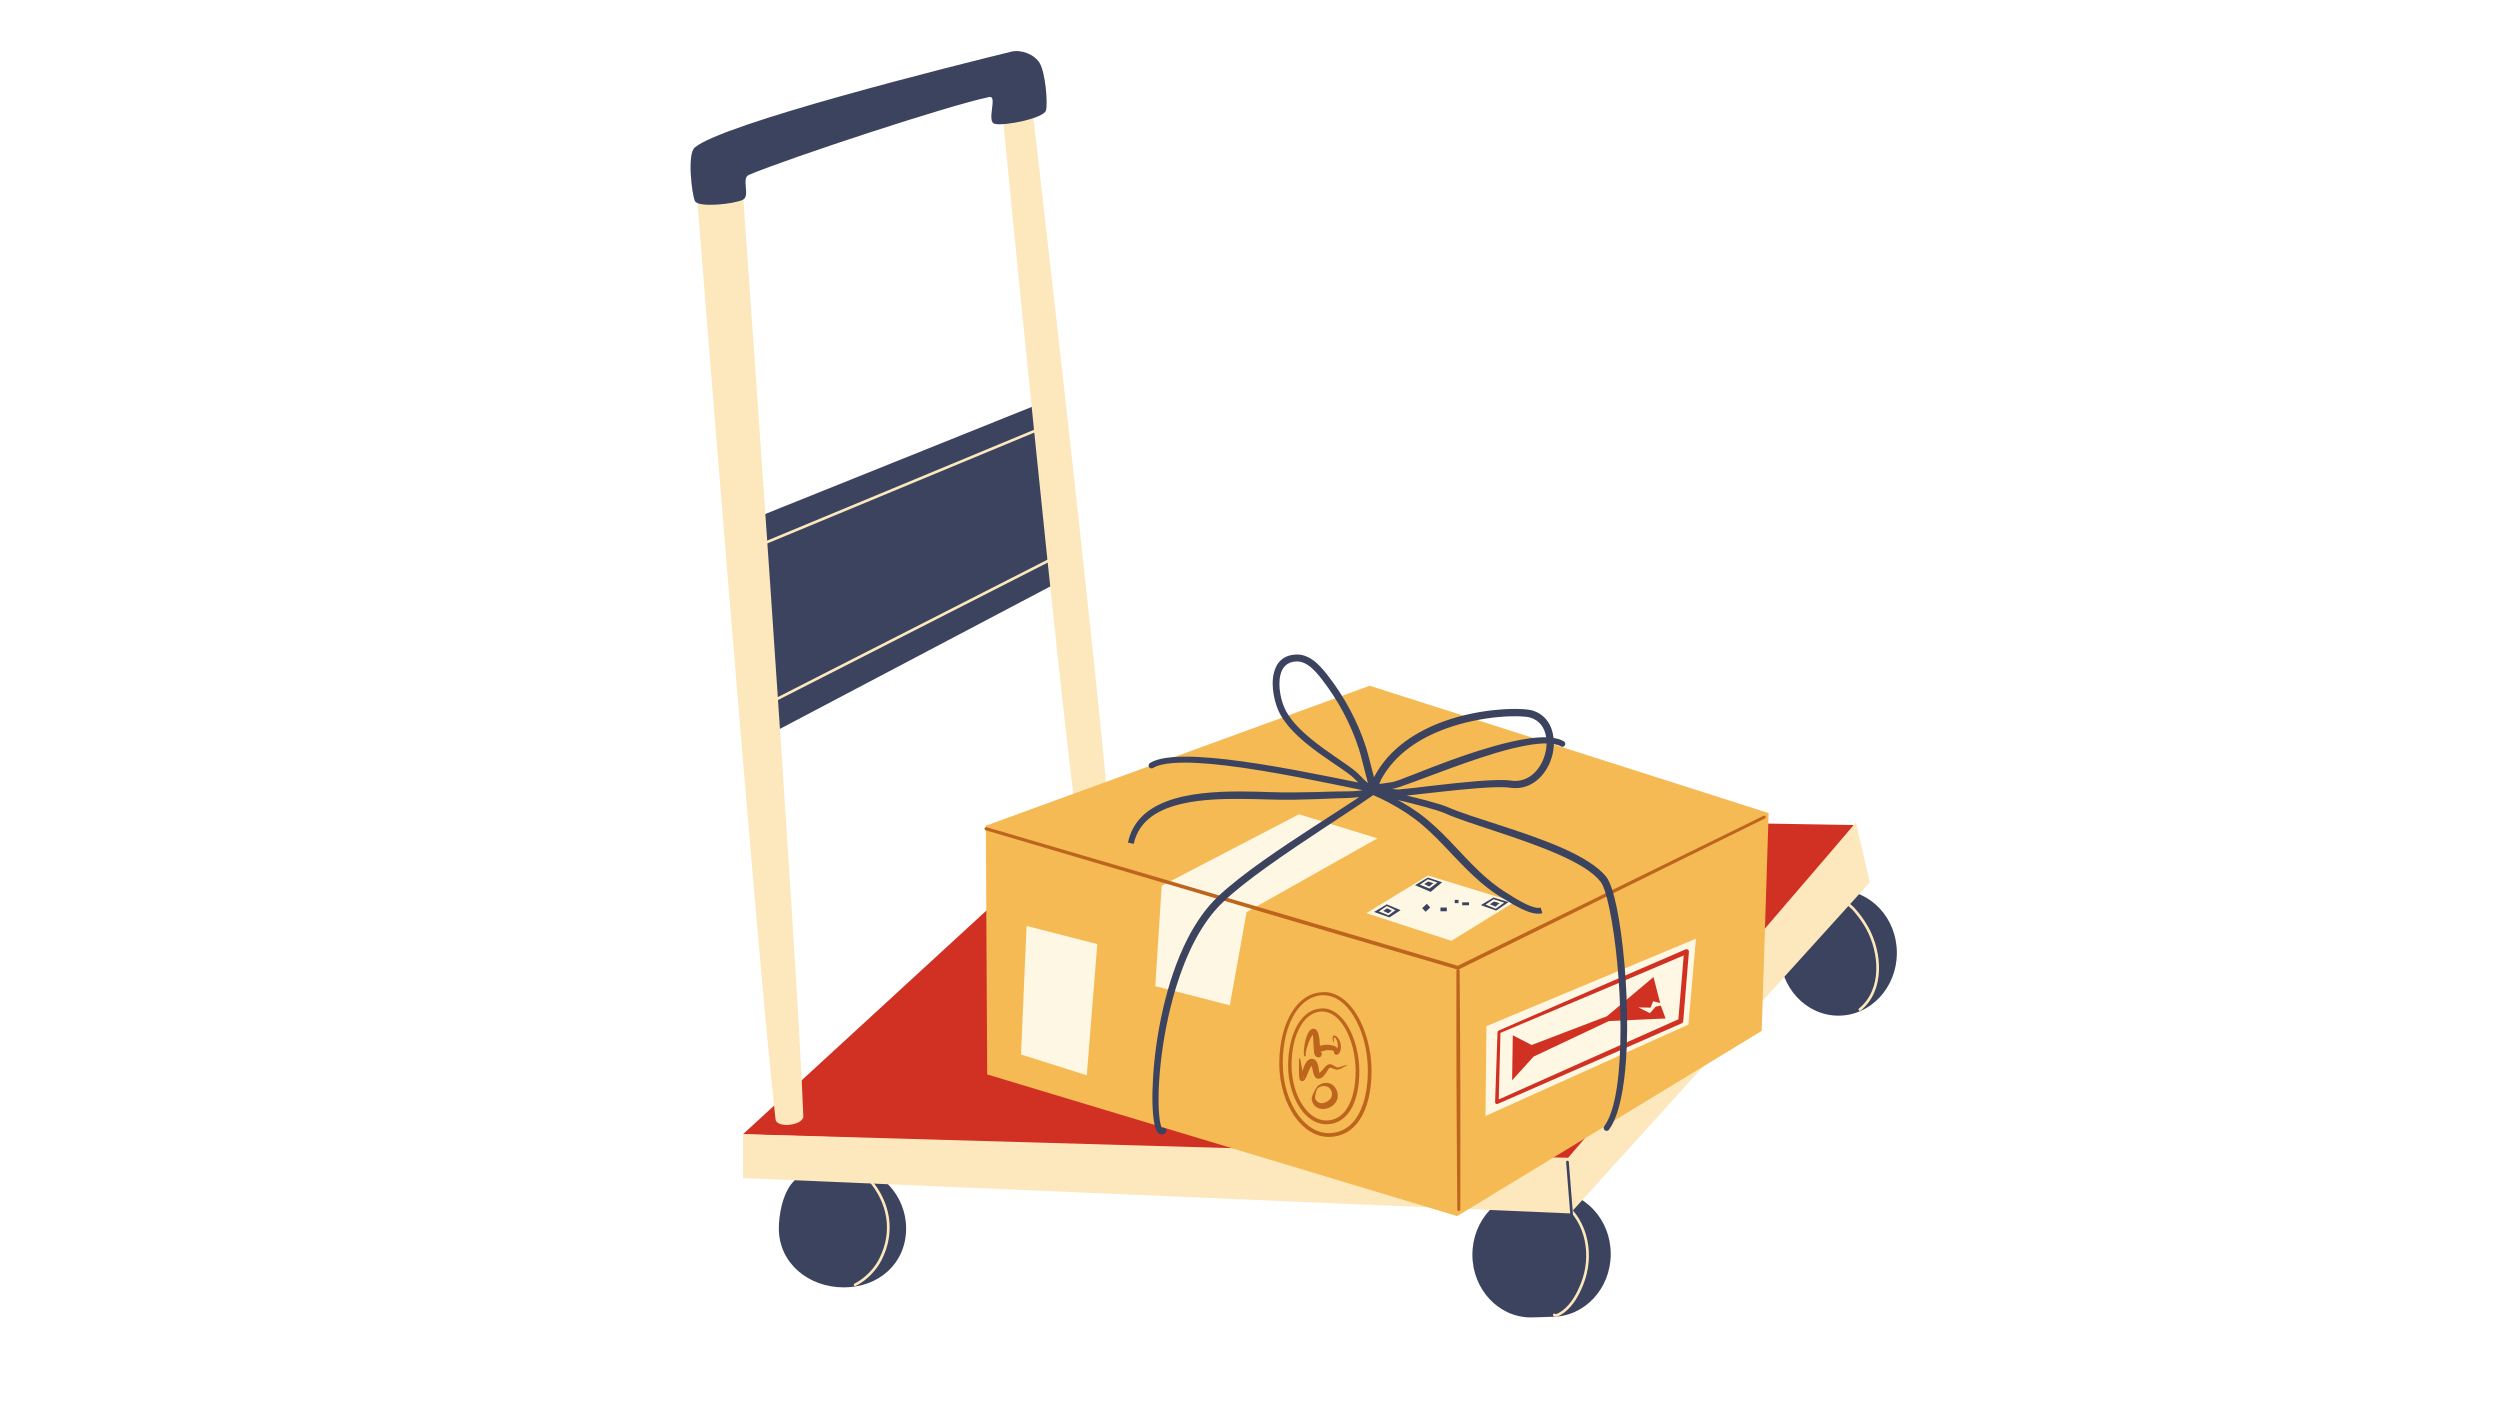
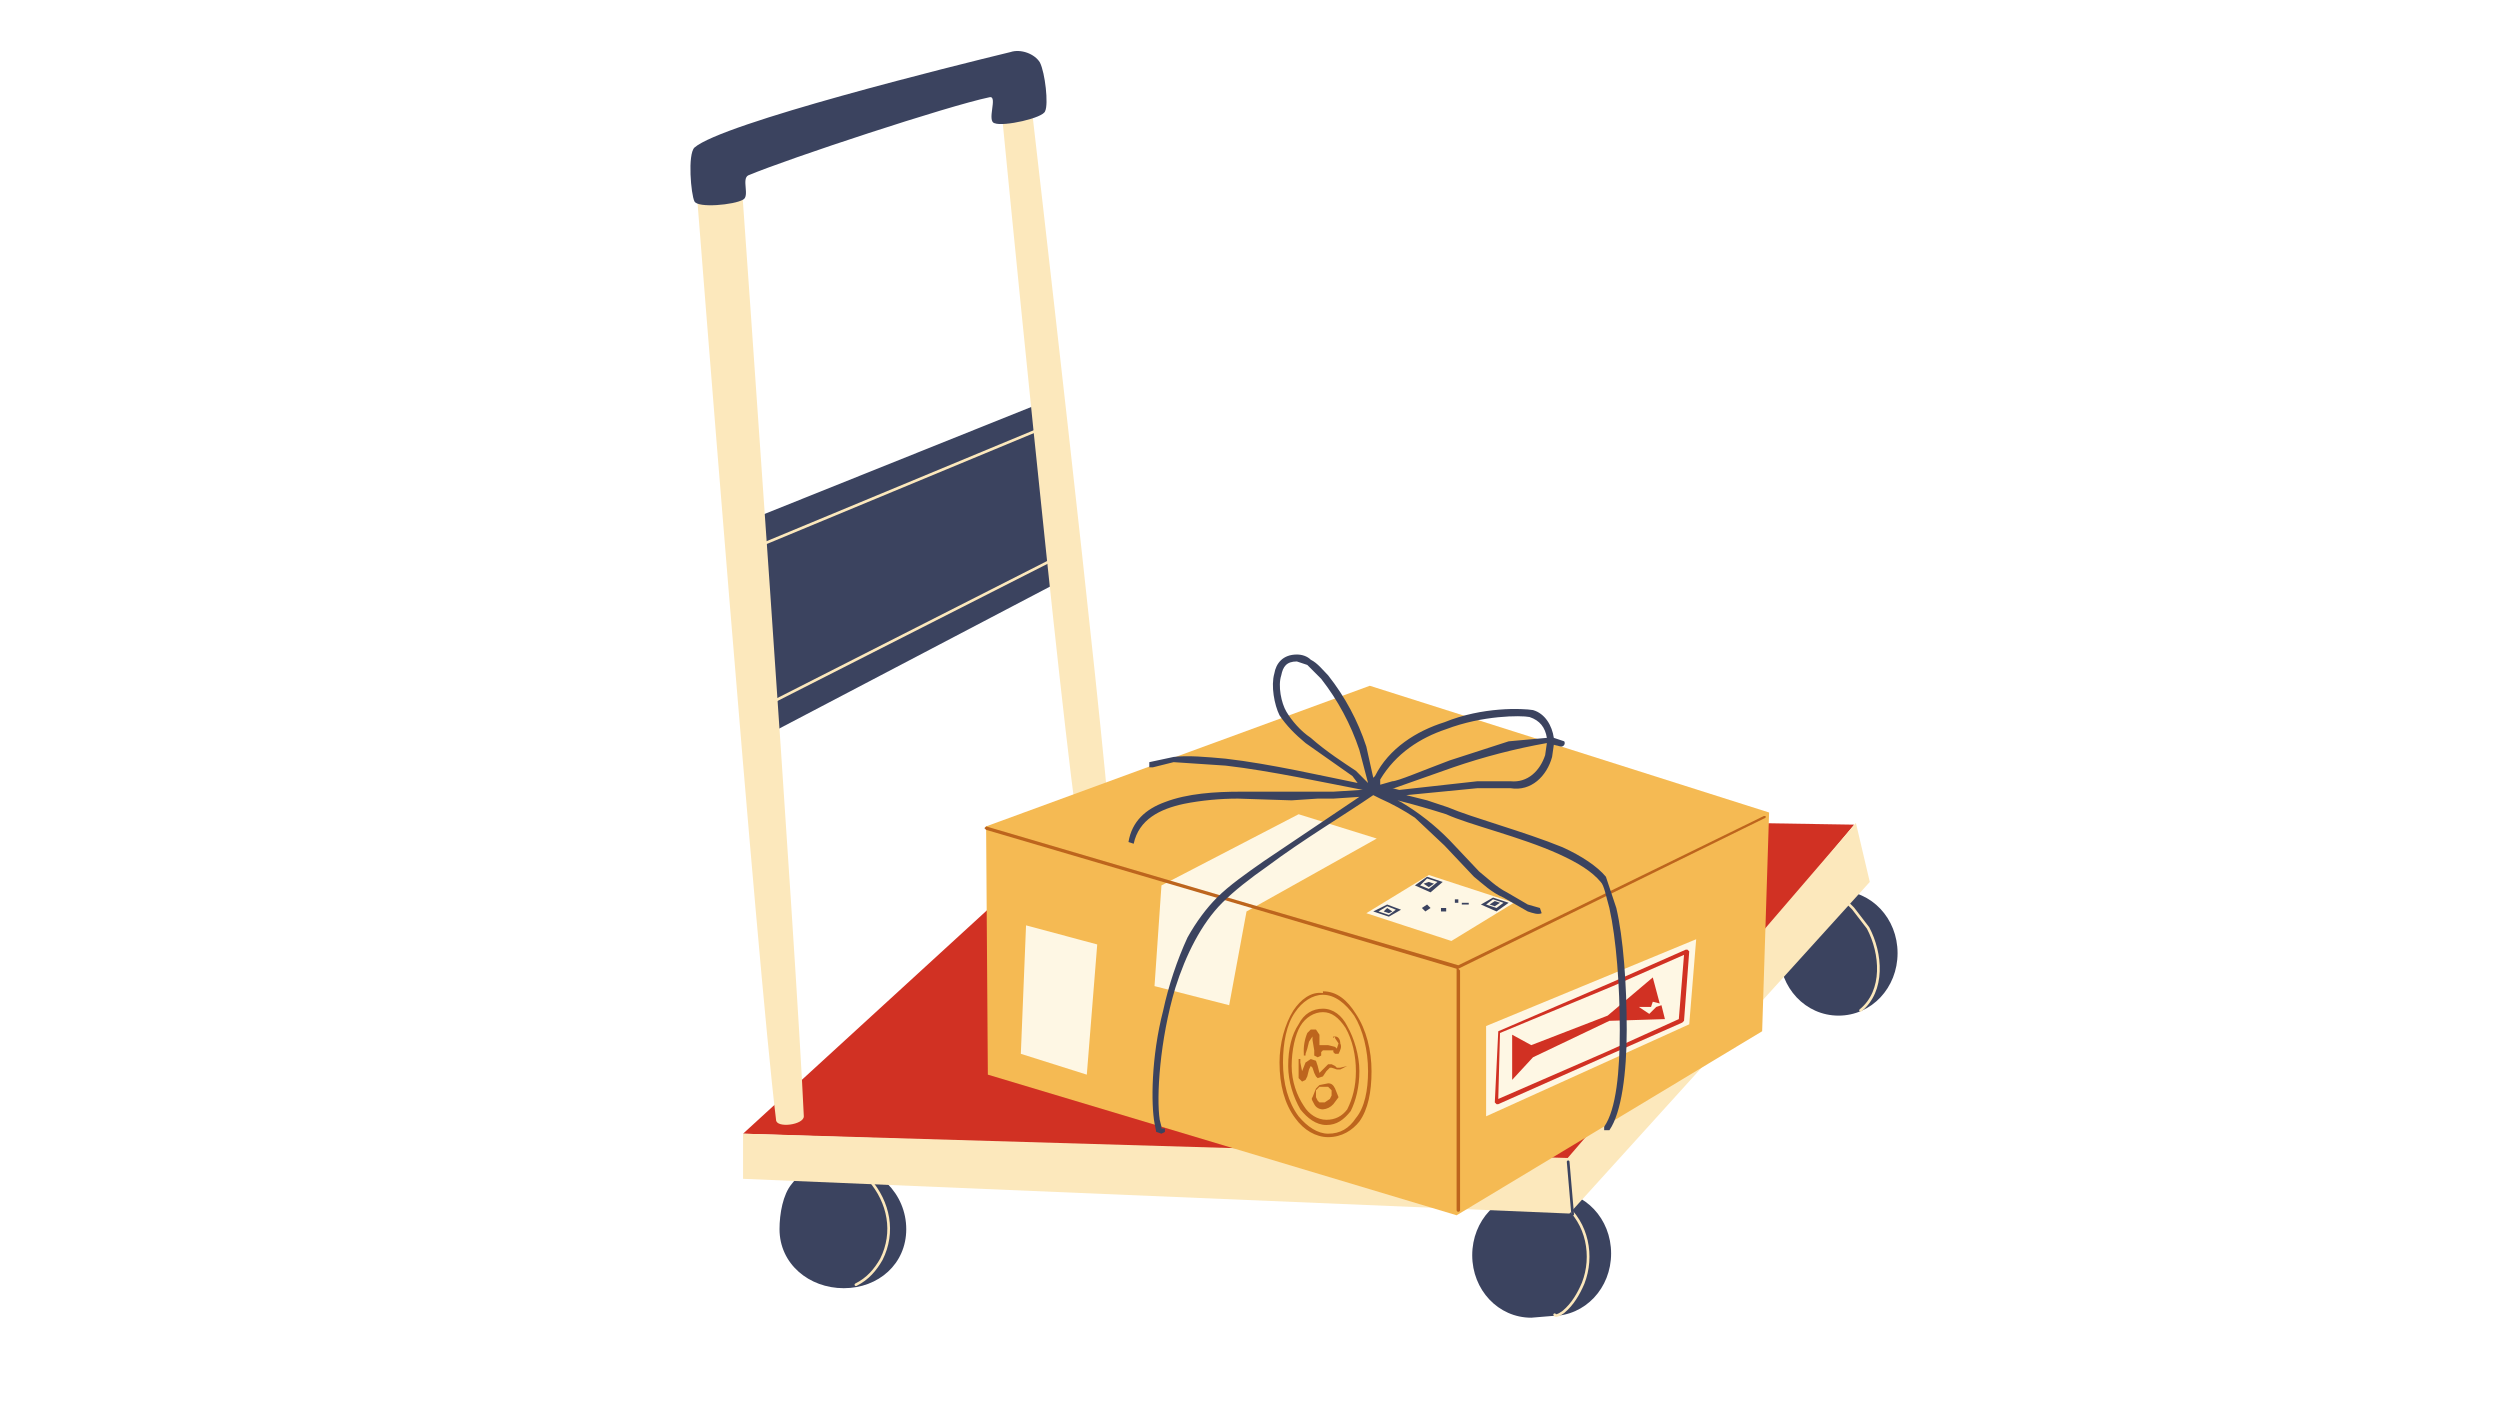
- <svg xmlns="http://www.w3.org/2000/svg" width="1440pt" height="810pt" viewBox="0 0 1440 810" version="1.2">
+ <svg xmlns="http://www.w3.org/2000/svg" width="1920" height="1080" viewBox="0 0 1440 810" version="1.2">
  <defs>
-     <clipPath id="clip1">
-       <path d="M 448 512 L 1092.594 512 L 1092.594 758.84 L 448 758.84 Z M 448 512 " />
+     <clipPath id="a">
+       <path d="M448 512h645v247H448zm0 0" />
    </clipPath>
-     <clipPath id="clip2">
-       <path d="M 438 246 L 1083 246 L 1083 758.84 L 438 758.84 Z M 438 246 " />
+     <clipPath id="b">
+       <path d="M438 246h645v513H438zm0 0" />
    </clipPath>
-     <clipPath id="clip3">
-       <path d="M 567.07 394 L 1018.57 394 L 1018.57 700.477 L 567.07 700.477 Z M 567.07 394 " />
+     <clipPath id="c">
+       <path d="M567 394h452v306H567zm0 0" />
    </clipPath>
-     <clipPath id="clip4">
-       <path d="M 567.07 469 L 1018 469 L 1018 698 L 567.07 698 Z M 567.07 469 " />
+     <clipPath id="d">
+       <path d="M567 469h451v229H567zm0 0" />
    </clipPath>
-     <clipPath id="clip5">
-       <path d="M 649 376.773 L 938 376.773 L 938 654 L 649 654 Z M 649 376.773 " />
+     <clipPath id="e">
+       <path d="M649 377h289v277H649zm0 0" />
    </clipPath>
  </defs>
-   <g id="surface1">
-     <path style=" stroke:none;fill-rule:evenodd;fill:rgb(81.96%,19.22%,13.73%);fill-opacity:1;" d="M 427.926 653.328 L 629.711 467.941 L 1067.867 475.23 L 907.207 668.777 L 427.926 653.328 " />
-     <g clip-path="url(#clip1)" clip-rule="nonzero">
-       <path style=" stroke:none;fill-rule:evenodd;fill:rgb(23.14%,26.27%,37.25%);fill-opacity:1;" d="M 1058.926 512.703 C 1077.516 512.703 1092.594 528.895 1092.594 548.863 C 1092.594 568.832 1077.516 585.023 1058.926 585.023 C 1040.336 585.023 1025.223 568.832 1025.223 548.863 C 1025.223 528.895 1040.336 512.703 1058.926 512.703 Z M 485.281 671.141 C 495.809 671.141 505.32 675.594 512 682.676 C 518.141 689.188 521.922 697.957 521.922 707.57 C 521.922 727.672 506.23 741.535 486.023 741.535 C 465.781 741.535 448.609 727.672 448.609 707.57 C 448.609 699.34 450.867 688.445 455.523 682.34 C 462.203 673.535 473.34 671.141 485.281 671.141 Z M 881.77 686.555 C 883.523 686.555 891.652 686.148 894.082 686.148 C 912.672 686.148 927.785 702.34 927.785 722.309 C 927.785 742.246 912.672 758.469 894.082 758.469 C 892.363 758.469 884.266 758.84 881.77 758.84 C 863.18 758.84 848.098 742.648 848.098 722.715 C 848.098 702.746 863.18 686.555 881.77 686.555 " />
-     </g>
-     <path style=" stroke:none;fill-rule:evenodd;fill:rgb(98.819%,90.979%,73.729%);fill-opacity:1;" d="M 428.027 653.262 L 903.227 666.891 L 1069.012 473.812 L 1077.008 508.219 L 904.441 698.934 L 428.027 678.562 L 428.027 653.262 " />
-     <path style=" stroke:none;fill-rule:evenodd;fill:rgb(23.14%,26.27%,37.25%);fill-opacity:1;" d="M 604.578 230.238 L 616.117 331.906 L 431.336 429.254 L 432.922 299.219 L 604.578 230.238 " />
-     <path style=" stroke:none;fill-rule:evenodd;fill:rgb(98.819%,90.979%,73.729%);fill-opacity:1;" d="M 594.32 59.93 L 577.387 64.957 C 577.387 64.957 611.461 415.492 621.887 485.414 C 622.762 491.352 640.273 490.441 639.902 484.438 C 635.312 413.535 594.32 59.93 594.32 59.93 Z M 427.32 102.867 C 427.32 102.867 459.473 552.609 462.711 642.906 C 462.914 648.27 447.324 650.09 446.719 644.762 C 436.43 555.34 400.938 106.578 400.938 106.578 L 427.32 102.867 " />
-     <path style=" stroke:none;fill-rule:evenodd;fill:rgb(23.14%,26.27%,37.25%);fill-opacity:1;" d="M 400.125 85.023 C 415.883 71.262 549.348 37.867 582.48 29.773 C 588.18 28.355 595.875 31.293 598.875 36.387 C 602.215 42.02 603.602 59.594 602.484 63.605 C 601.238 68.195 578.465 72.645 573 71.363 C 567.871 70.148 574.922 54.801 569.762 55.883 C 546.145 60.773 455.02 90.828 431.367 100.711 C 426.812 102.598 432.348 112.922 427.895 115.078 C 422.699 117.574 402.051 119.77 400.262 115.754 C 398.473 111.773 395.742 88.836 400.125 85.023 " />
-     <g clip-path="url(#clip2)" clip-rule="nonzero">
-       <path style="fill:none;stroke-width:1.8;stroke-linecap:round;stroke-linejoin:round;stroke:rgb(98.819%,90.979%,73.729%);stroke-opacity:1;stroke-miterlimit:10;" d="M 239.806 505.363 L 50.9 409.077 M 231.407 592.121 L 47.892 515.912 M 771.248 277.159 C 771.289 276.069 774.767 273.45 775.468 272.667 C 778.946 268.763 781.994 264.66 784.572 260.091 C 793.907 243.331 795.743 218.451 779.805 205.405 M 576.014 1.692 C 577.226 0.245 581.799 3.723 582.5 4.271 C 588.28 8.84 591.993 15.833 594.648 22.551 C 601.916 40.948 598.243 63.49 582.188 76.183 M 109.768 21.809 C 117.502 25.794 123.282 32.317 126.525 38.569 C 136.212 57.473 132.228 77.201 118.827 92.396 " transform="matrix(0.863688,0,0,-0.863521,397.7653,758.852)" />
-     </g>
-     <path style="fill:none;stroke-width:1.8;stroke-linecap:round;stroke-linejoin:round;stroke:rgb(23.14%,26.27%,37.25%);stroke-opacity:1;stroke-miterlimit:10;" d="M 584.806 103.682 L 587.579 68.841 " transform="matrix(0.863688,0,0,-0.863521,397.7653,758.852)" />
-     <g clip-path="url(#clip3)" clip-rule="nonzero">
-       <path style=" stroke:none;fill-rule:evenodd;fill:rgb(96.078%,72.939%,32.549%);fill-opacity:1;" d="M 568.625 618.875 L 567.848 475.609 L 788.902 394.988 L 1018.734 468.32 L 1014.738 593.801 L 839.32 700.477 L 568.625 618.875 " />
-     </g>
-     <path style=" stroke:none;fill-rule:evenodd;fill:rgb(99.609%,96.86%,89.409%);fill-opacity:1;" d="M 591.305 533.328 L 588.105 607.379 L 625.996 619.375 L 632.039 543.793 Z M 669.152 510.172 L 748.203 469.02 L 793.41 482.879 L 718.039 525.355 L 708.391 579.055 L 665.438 568 L 669.152 510.172 " />
-     <path style=" stroke:none;fill-rule:evenodd;fill:rgb(99.609%,96.86%,89.409%);fill-opacity:1;" d="M 822.539 504.285 L 787.035 525.965 L 836.012 541.91 L 872.312 519.543 Z M 976.871 540.672 L 972.543 590.145 L 855.641 642.793 L 856.195 591.051 L 976.871 540.672 " />
-     <path style=" stroke:none;fill-rule:evenodd;fill:rgb(81.96%,19.22%,13.73%);fill-opacity:1;" d="M 925.598 585.348 L 952.418 562.781 L 956.262 577.746 L 952.195 576.711 L 950.754 580.383 L 943.73 580.293 L 950.363 583.574 L 953.691 579.812 L 956.648 579.238 L 959.383 586.641 L 926.727 588.117 L 883.328 608.617 L 870.965 622.273 L 871.371 596.309 L 882.219 601.918 Z M 966.742 587.137 C 962.859 588.855 945.062 596.77 925.211 605.609 C 899.426 617.105 870.188 630.188 863.293 633.27 L 864.273 594.941 C 868.707 593.062 900.738 579.59 928.703 567.762 C 947.277 559.918 964.062 552.777 969.828 550.324 Z M 972.25 547.004 C 971.844 546.707 971.324 546.652 970.883 546.836 C 970.883 546.836 950.66 555.566 927.742 565.512 C 897.746 578.539 863.109 593.652 863.109 593.652 L 863.109 593.613 C 862.812 593.762 862.629 594.039 862.609 594.371 L 862.574 594.371 L 861.168 634.875 C 861.148 635.227 861.336 635.559 861.629 635.762 C 861.926 635.965 862.297 636 862.629 635.852 C 862.629 635.852 896.746 620.961 926.266 608.027 C 948.812 598.152 968.68 589.426 968.68 589.426 C 969.16 589.203 969.477 588.742 969.531 588.227 L 972.82 548.238 C 972.859 547.758 972.637 547.277 972.25 547.004 " />
-     <g clip-path="url(#clip4)" clip-rule="nonzero">
-       <path style=" stroke:none;fill-rule:evenodd;fill:rgb(74.12%,39.609%,11.369%);fill-opacity:1;" d="M 766.812 628.289 C 766.332 627.254 765.633 626.332 764.578 625.926 C 763.34 625.426 761.566 625.426 760.215 626.074 C 759.234 626.516 758.477 627.234 758.219 628.305 C 758.219 628.344 758.199 628.379 758.164 628.418 C 757.926 629.691 757.461 630.926 757.516 632.18 C 757.555 632.918 757.867 633.602 758.59 634.359 C 759.09 634.91 759.699 635.172 760.328 635.336 C 761.344 635.594 762.414 635.375 763.434 634.969 C 764.301 634.617 765.078 634.102 765.723 633.473 C 766.352 632.883 766.887 632.219 767.074 631.426 C 767.352 630.41 767.238 629.266 766.812 628.289 Z M 769.363 626.887 C 770.363 628.434 770.73 630.336 770.512 632.09 C 770.27 633.602 769.512 635.023 768.387 636.148 C 767.352 637.184 766.039 637.957 764.633 638.383 C 763.781 638.656 762.895 638.805 762.027 638.789 C 759.848 638.73 757.793 637.918 756.52 635.926 C 755.652 634.469 755.41 633.234 755.652 632.051 C 755.965 630.41 757.074 628.988 757.648 627.383 C 757.684 627.219 757.852 627.105 757.996 627.105 C 758.406 626.02 759.309 625.168 760.418 624.578 C 761.918 623.766 763.727 623.562 765.188 623.82 C 766.961 624.172 768.387 625.371 769.363 626.887 Z M 760.512 605.961 L 760.531 605.977 L 760.531 605.887 L 760.492 605.902 L 760.512 605.922 C 760.512 605.941 760.512 605.941 760.512 605.961 Z M 751.363 607.898 C 751.418 607.914 751.438 607.84 751.453 607.73 C 751.344 607.77 751.25 607.84 751.363 607.898 Z M 760.492 605.902 C 760.363 605.996 760.328 606.09 760.438 606.18 C 760.492 606.219 760.512 606.105 760.531 606.051 C 760.531 606.035 760.531 606.016 760.531 605.977 C 760.566 606.016 760.621 606.035 760.695 605.996 C 760.844 605.961 760.844 605.867 760.75 605.793 C 760.66 605.812 760.605 605.848 760.531 605.887 C 760.531 605.812 760.531 605.719 760.531 605.645 L 760.457 605.609 C 760.457 605.719 760.457 605.832 760.492 605.902 Z M 751.031 607.289 C 750.938 606.07 751.121 603.895 751.141 603.746 C 751.324 602.066 751.621 600.332 752.082 598.672 C 752.398 597.508 752.805 596.383 753.32 595.332 C 753.598 594.738 754.043 593.965 754.578 593.41 C 754.949 593.043 755.391 592.801 755.855 592.637 C 756.832 592.324 757.648 592.672 758.293 593.336 C 759.016 594.059 759.402 595.551 759.57 596.215 C 759.789 597.102 759.922 598.008 760.031 598.91 C 760.16 600.055 760.215 601.219 760.289 602.359 C 760.512 602.305 760.715 602.25 760.898 602.195 C 762.211 601.863 763.652 601.715 765.094 601.809 C 766.52 601.898 767.941 602.215 769.18 602.785 C 769.715 603.027 770.121 603.414 770.363 603.91 C 770.602 603.172 770.641 602.27 770.547 601.363 C 770.363 599.777 769.789 598.211 768.793 597.527 C 768.645 597.414 768.59 597.285 768.516 597.359 C 768.422 597.453 768.387 597.582 768.348 597.73 C 768.184 598.504 768.328 599.703 768.387 600 C 768.422 600.109 768.348 600.238 768.238 600.277 C 768.125 600.293 768.016 600.238 767.977 600.129 C 767.832 599.723 767.406 597.969 767.664 597.141 C 767.867 596.512 768.348 596.18 769.309 596.676 C 770.641 597.359 771.676 599.148 772.156 601.09 C 772.672 603.156 772.379 605.332 771.359 606.605 C 770.031 608.23 769.07 607.453 768.664 606.938 C 768.496 606.699 768.367 606.254 768.254 605.719 C 768.219 605.59 768.145 605.367 768.09 605.238 C 767.129 604.945 766.074 604.832 765.02 604.871 C 763.93 604.891 762.84 605.109 761.859 605.441 C 761.641 605.516 761.195 605.629 760.844 605.758 C 760.938 605.887 761.027 606.016 761.066 606.07 C 761.215 606.328 761.289 606.551 761.324 606.734 C 761.492 607.398 761.25 607.898 760.992 608.285 C 760.715 608.652 760.18 609.188 759.031 609.004 C 758.387 608.895 757.777 608.488 757.371 607.75 C 756.98 607.012 756.816 605.59 756.777 605.203 C 756.574 603.211 756.594 601.199 756.48 599.188 C 756.445 598.414 756.41 597.637 756.277 596.844 C 756.262 596.66 756.223 596.344 756.148 596.012 C 755.965 596.234 755.816 596.457 755.688 596.66 C 754.984 597.746 754.395 598.93 753.914 600.148 C 753.395 601.438 752.988 602.73 752.637 604.023 C 752.602 604.168 752.156 605.867 752.008 607.012 C 752.141 607.105 752.195 607.25 752.141 607.398 C 752.121 607.492 752.156 607.988 752.102 608.156 C 752.027 608.434 751.805 608.488 751.66 608.488 C 751.512 608.508 751.398 608.414 751.289 608.305 C 751.16 608.176 751.066 607.805 751.031 607.289 Z M 759.922 618.25 C 759.957 618.379 759.992 618.453 760.105 618.398 C 760.215 618.34 760.086 618.285 759.922 618.25 Z M 755.816 613.562 C 755.781 613.488 755.723 613.523 755.652 613.617 L 755.668 613.617 C 755.723 613.598 755.855 613.617 755.816 613.562 Z M 755.207 613.508 C 755.172 613.453 755.133 613.414 755.098 613.453 C 755.078 613.469 755.133 613.469 755.152 613.488 Z M 750.68 620.113 C 750.734 620.406 750.844 620.629 751.031 620.539 C 751.344 620.391 751.047 620.223 750.68 620.113 Z M 749.59 620.094 C 749.57 620.094 749.531 620.113 749.516 620.133 C 749.457 620.168 749.145 620.223 749.254 620.297 C 749.402 620.371 749.516 620.277 749.59 620.094 Z M 771.75 614.652 C 773.004 614.301 774.172 613.617 775.5 613.562 C 775.613 613.543 775.723 613.637 775.742 613.746 C 775.758 613.875 775.668 613.969 775.555 613.988 C 774.281 614.246 773.281 615.113 772.117 615.648 C 771.562 615.906 770.973 616.07 770.324 616.129 C 769.125 616.219 767.793 615.297 766.574 615.02 C 766.316 614.965 766.074 614.984 765.836 615.148 C 765.262 615.535 764.742 616.516 764.117 617.473 C 763.414 618.582 762.617 619.672 761.805 620.391 C 760.992 621.09 760.086 621.387 759.18 621.332 C 758.516 621.293 757.98 620.941 757.535 620.445 C 757.055 619.891 756.777 618.969 756.594 618.414 C 756.41 617.789 756.133 616.129 755.668 614.688 C 755.594 614.43 755.504 614.191 755.391 613.969 C 755.375 614.004 755.336 614.043 755.316 614.078 C 754.984 614.539 754.672 615.094 754.375 615.684 C 753.598 617.234 752.988 618.949 752.637 619.707 C 752.508 619.984 752.082 621.164 751.66 621.773 C 751.195 622.402 750.66 622.715 750.234 622.734 C 749.719 622.75 749.164 622.621 748.793 622.051 C 748.645 621.793 748.461 621.422 748.387 620.961 C 748.277 620.316 748.277 619.469 748.258 619.336 C 748.203 618.359 748.184 617.383 748.184 616.402 C 748.184 614.965 748.238 613.523 748.238 612.086 C 748.258 611.828 748.129 610.906 748.164 610.332 C 748.184 610.039 748.238 609.816 748.332 609.707 C 748.441 609.559 748.664 609.52 748.812 609.633 C 748.961 609.742 748.996 609.945 748.887 610.094 L 749.348 611.992 C 749.645 613.656 749.883 615.277 750.199 616.938 L 750.215 617.086 C 750.641 615.684 751.215 613.82 752.008 612.438 C 752.898 610.867 754.172 609.965 755.391 609.852 C 756.52 609.777 757.535 610.277 758.273 611.383 C 758.738 612.086 759.105 613.062 759.348 614.133 C 759.66 615.5 759.773 616.977 759.902 617.566 C 759.922 617.66 759.902 617.879 759.922 618.082 C 760.086 617.992 760.27 617.805 760.457 617.621 C 761.988 616.238 763.504 613.93 764.762 613.305 C 765.559 612.918 766.332 612.898 767.129 613.211 C 767.719 613.434 768.312 613.82 768.922 614.191 C 769.383 614.465 769.844 614.762 770.324 614.816 C 770.824 614.855 771.285 614.781 771.75 614.652 Z M 780.844 616.977 C 780.859 607.973 778.551 598.727 774.633 592.062 C 771.324 586.473 766.906 582.672 761.73 582.652 L 761.73 582.598 C 756.52 582.617 752.344 585.699 749.348 590.605 C 745.801 596.383 743.914 604.688 743.949 613.656 C 743.969 622.695 746.574 631.277 750.77 637.293 C 754.227 642.219 758.773 645.395 763.875 645.395 C 768.996 645.395 772.969 642.867 775.777 638.586 C 779.125 633.473 780.824 625.906 780.844 616.977 Z M 776.332 591.051 C 780.473 597.969 782.93 607.602 782.969 616.977 C 782.988 626.406 781.156 634.379 777.625 639.801 C 774.41 644.746 769.789 647.59 763.875 647.59 C 758.109 647.57 752.898 644.121 749.016 638.512 C 744.637 632.18 741.918 623.156 741.938 613.656 C 741.973 604.281 744.043 595.645 747.777 589.629 C 751.16 584.184 755.91 580.844 761.73 580.863 L 761.73 580.809 C 767.516 580.789 772.598 584.832 776.332 591.051 Z M 787.883 616.68 C 787.902 605.203 784.797 593.41 779.512 584.98 C 775.148 577.984 769.289 573.316 762.488 573.297 L 762.488 573.223 C 755.668 573.242 750.16 577.062 746.168 583.152 C 741.402 590.461 738.832 601.031 738.867 612.492 C 738.887 624.043 742.379 635.004 748.035 642.605 C 752.621 648.77 758.609 652.684 765.316 652.684 C 772.043 652.684 777.312 649.562 781.027 644.23 C 785.555 637.754 787.867 628.102 787.883 616.68 Z M 781.195 583.926 C 786.684 592.617 789.973 604.797 790.012 616.68 C 790.027 628.621 787.57 638.715 782.84 645.504 C 778.699 651.445 772.82 654.879 765.316 654.879 C 757.961 654.859 751.309 650.652 746.316 643.879 C 740.457 635.945 736.836 624.523 736.855 612.492 C 736.891 600.625 739.645 589.684 744.637 582.137 C 748.996 575.531 755.059 571.488 762.488 571.508 L 762.488 571.434 C 769.902 571.414 776.387 576.344 781.195 583.926 Z M 1016.605 471.418 L 840.246 558.387 C 840.523 558.535 840.746 558.793 840.746 559.125 C 840.746 559.125 840.891 577.285 841.039 600.406 C 841.078 609.098 841.133 618.508 841.152 627.918 C 841.207 662.316 841.133 696.711 841.133 696.711 C 841.133 697.172 840.746 697.559 840.266 697.559 C 839.801 697.559 839.414 697.191 839.414 696.711 C 839.414 696.711 839.102 662.316 838.953 627.918 C 838.895 618.527 838.895 609.113 838.879 600.406 C 838.859 577.285 838.895 559.145 838.895 559.145 C 838.895 558.812 839.082 558.59 839.32 558.426 C 836.586 557.613 786.887 543.016 730.734 526.445 C 655.086 504.117 567.738 478.227 567.738 478.227 C 567.258 478.082 566.961 477.582 567.109 477.086 C 567.258 476.605 567.773 476.328 568.254 476.457 C 568.254 476.457 655.68 502.09 731.363 524.344 C 786.148 540.469 834.773 554.844 839.652 556.285 L 1015.848 469.887 C 1016.273 469.668 1016.793 469.852 1016.996 470.273 C 1017.199 470.699 1017.031 471.215 1016.605 471.418 " />
-     </g>
-     <g clip-path="url(#clip5)" clip-rule="nonzero">
-       <path style=" stroke:none;fill-rule:evenodd;fill:rgb(23.14%,26.27%,37.25%);fill-opacity:1;" d="M 842.223 519.73 L 846.16 519.73 L 846.16 521.426 L 842.223 521.426 Z M 837.934 518.309 L 840.098 518.309 L 840.098 520.207 L 837.934 520.207 Z M 829.711 522.738 L 833.371 522.738 L 833.371 524.895 L 829.711 524.895 Z M 821.855 520.598 L 823.816 522.68 L 821.152 525.191 L 819.176 523.105 Z M 858.172 520.836 L 860.559 519.27 L 863.68 520.191 L 861.445 522.238 Z M 825.68 508.711 L 823.242 510.648 L 820.359 509.211 L 822.613 507.754 Z M 796.719 524.637 L 799.012 523.16 L 801.711 524.582 L 799.621 526.059 Z M 866.418 519.914 L 861.52 523.438 L 855.695 521.059 L 860.301 517.957 Z M 852.941 521.352 L 861.797 524.508 L 868.914 519.602 L 860.262 516.961 Z M 823.406 511.812 L 817.844 509.578 L 822.445 506.461 L 827.953 508.289 Z M 822.41 505.465 L 815.09 509.875 L 824.09 513.715 L 830.672 508.16 Z M 803.816 524.27 L 799.785 527.223 L 794.223 524.988 L 798.824 521.887 Z M 791.469 525.285 L 800.324 528.438 L 806.754 524.25 L 798.789 520.891 Z M 780.879 444.348 C 775.465 439.809 764.375 433.277 754.707 425.23 C 749.09 420.562 743.949 415.379 740.828 409.73 C 738.055 404.766 735.801 395.43 737.555 388.547 C 738.629 384.34 741.363 381.148 746.797 380.98 C 749.18 380.906 751.324 381.758 753.285 383.031 C 756.48 385.152 759.164 388.398 761.344 391.203 C 766 397.203 770.215 403.695 773.855 410.508 C 777.48 417.316 780.508 424.438 782.82 431.672 C 784.133 435.785 786.426 445.605 787.922 450.992 C 787.664 450.809 787.422 450.605 787.164 450.402 C 784.984 448.594 782.988 446.102 780.879 444.348 Z M 833.02 419.605 C 854.254 411.926 876.195 411.797 881.352 413.312 C 886.953 414.953 889.816 419.438 890.594 424.68 C 884.734 424.531 877.414 425.602 869.449 427.484 C 858.414 430.066 846.18 434.051 835.145 438.074 C 818.953 443.961 805.406 449.887 802.059 450.477 L 794.52 451.582 C 794.965 450.402 795.352 449.312 795.426 449.184 C 803.539 434.07 818.121 424.973 833.02 419.605 Z M 889.723 435.121 C 887.137 443.648 880.148 451.102 870.316 449.625 C 866.324 449.035 858.988 449.293 850.539 449.957 C 834.164 451.289 813.484 454.109 805.684 454.738 C 804.961 454.793 803.594 454.664 801.766 454.387 C 802.078 454.352 802.395 454.312 802.707 454.258 C 806.125 453.688 820.117 448.113 836.621 442.117 C 847.527 438.168 859.523 434.016 870.371 431.301 C 878.098 429.383 885.195 428.148 890.832 428.223 C 890.797 430.508 890.426 432.871 889.723 435.121 Z M 931.219 522.625 C 929.426 514.027 927.316 507.789 925.301 505.207 C 920.48 499.008 911.035 493.379 899.703 488.379 C 877.508 478.598 848.008 471.07 834.074 464.98 C 831.539 463.871 827.121 462.543 821.949 461.16 C 818.289 460.18 814.258 459.203 810.266 458.242 C 819.84 457.266 836.898 455.105 850.875 454.02 C 858.914 453.41 865.898 453.133 869.707 453.723 C 881.738 455.566 890.555 446.766 893.754 436.359 C 894.547 433.812 894.938 431.172 895.008 428.57 C 896.562 428.848 897.949 429.273 899.059 429.918 C 899.871 430.398 900.887 430.121 901.367 429.328 C 901.848 428.535 901.59 427.5 900.777 427.023 C 899.188 426.062 897.172 425.434 894.844 425.047 C 894.066 417.812 890.203 411.465 882.57 409.215 C 877.117 407.609 853.941 407.441 831.539 415.543 C 815.699 421.266 800.27 431.082 791.672 447.191 C 791.637 447.227 791.562 447.449 791.434 447.762 C 789.953 442.191 787.996 434.051 786.812 430.398 C 784.41 422.926 781.25 415.598 777.496 408.57 C 773.727 401.555 769.363 394.875 764.539 388.715 C 762.102 385.594 759.07 382.016 755.484 379.672 C 752.84 377.957 749.883 376.887 746.668 376.996 C 739.07 377.254 735.207 381.684 733.75 387.586 C 731.789 395.395 734.32 405.969 737.48 411.594 C 740.848 417.594 746.297 423.148 752.305 428.109 C 762.008 436.117 773.137 442.598 778.586 447.098 C 779.844 448.148 781.062 449.441 782.32 450.715 C 761.641 446.543 731.512 440.289 706.32 437.391 C 694.566 436.047 683.844 435.438 675.676 436.082 C 669.891 436.543 665.324 437.668 662.387 439.496 C 661.594 439.992 661.352 441.027 661.852 441.82 C 662.332 442.598 663.367 442.836 664.16 442.355 C 666.766 440.73 670.832 439.883 675.934 439.496 C 683.938 438.887 694.398 439.551 705.914 440.918 C 732.309 444.055 764.152 450.938 784.742 455.125 C 784.539 455.164 784.355 455.219 784.152 455.254 C 778.512 456.102 772.359 455.77 767.867 455.938 C 764.762 456.066 761.621 456.141 758.496 456.215 C 753.801 456.305 749.109 456.379 744.395 456.438 C 736.836 456.582 726.355 455.938 715.156 455.883 C 700.074 455.828 683.68 456.879 671.094 461.918 C 660.262 466.234 652.184 473.484 649.727 485.332 L 653.016 486.051 C 656.102 472.156 667.895 465.699 682.238 462.652 C 691.902 460.605 702.734 460.145 713.047 460.164 C 725.062 460.18 736.41 460.848 744.488 460.66 C 749.199 460.551 753.914 460.441 758.609 460.293 C 761.77 460.18 764.91 460.051 768.051 459.906 C 772.176 459.684 777.684 459.793 782.93 459.129 C 766.832 469.797 745.781 482.84 727.703 495.648 C 717.52 502.863 708.297 509.984 701.402 516.535 C 694.641 523.012 688.91 531.227 684.16 540.453 C 677.672 553.055 672.977 567.523 669.742 581.77 C 663.477 609.355 662.738 636.113 664.863 647.016 C 665.27 649.141 665.824 650.707 666.418 651.688 C 667.027 652.684 667.785 653.219 668.504 653.383 C 669.375 653.605 670.371 653.422 671.371 652.461 C 672.035 651.832 672.07 650.762 671.426 650.098 C 670.852 649.508 669.965 649.418 669.301 649.84 C 669.172 649.582 668.984 649.23 668.875 648.918 C 668.523 647.941 668.246 646.609 668.008 645.023 C 666.047 631.535 668.098 599.094 677.359 568.832 C 683.18 549.77 691.867 531.559 704.398 519.656 C 711.125 513.195 720.184 506.184 730.145 499.062 C 750.492 484.465 774.539 469.445 791.008 457.984 C 792.211 458.648 794.426 459.5 794.797 459.684 C 798.254 461.344 801.652 463.133 804.961 465.09 C 808.254 467.008 811.43 469.094 814.52 471.383 C 820.93 476.125 826.512 481.699 831.965 487.383 C 837.527 493.195 842.961 499.137 848.879 504.633 C 853.961 509.359 859.395 513.73 865.586 517.387 C 868.562 519.121 874.844 523.254 880.41 525.191 C 883.402 526.242 886.23 526.629 888.375 525.984 L 887.414 522.754 C 885.344 523.348 882.477 522.367 879.539 521.039 C 874.828 518.918 870.004 515.613 867.543 514.121 C 861.668 510.52 856.547 506.223 851.723 501.625 C 845.918 496.109 840.617 490.148 835.07 484.391 C 829.453 478.543 823.594 472.934 816.922 468.098 C 813.688 465.793 810.34 463.668 806.883 461.73 C 806.258 461.383 805.57 461.086 804.926 460.734 C 810.25 462.008 815.961 463.43 820.969 464.812 C 825.883 466.16 830.098 467.469 832.5 468.539 C 846.398 474.703 875.805 482.453 897.969 492.289 C 908.504 496.977 917.41 502.07 921.902 507.844 C 923.715 510.152 925.414 515.797 927.039 523.492 C 930.664 540.656 933.398 567.727 933.398 592.801 C 933.398 616.957 930.977 639.266 924.047 648.715 C 923.492 649.453 923.656 650.504 924.398 651.059 C 925.156 651.613 926.207 651.445 926.762 650.707 C 934.027 640.965 937.074 617.879 937.242 592.82 C 937.426 567.43 934.805 540.008 931.219 522.625 " />
-     </g>
+   <path d="M428 653l202-185 438 7-161 194-479-16" fill-rule="evenodd" fill="#d13123" />
+   <g clip-path="url(#a)">
+     <path d="M1059 513c19 0 34 16 34 36s-15 36-34 36-34-16-34-36 15-36 34-36zM485 671a37 37 0 0137 37c0 20-16 34-36 34s-37-14-37-34c0-9 2-20 7-26 6-8 17-11 29-11zm397 16l12-1c19 0 34 16 34 36s-15 36-34 36l-12 1c-19 0-34-16-34-36s15-36 34-36" fill-rule="evenodd" fill="#3b435f" />
+   </g>
+   <path d="M428 653l475 14 166-193 8 34-173 191-476-20v-26" fill-rule="evenodd" fill="#fce8bc" />
+   <path d="M605 230l11 102-185 97 2-130 172-69" fill-rule="evenodd" fill="#3b435f" />
+   <path d="M594 60l-17 5s34 350 45 420c1 6 18 5 18-1-5-70-46-424-46-424zm-167 43s32 450 36 540c0 5-16 7-16 2-11-90-46-538-46-538l26-4" fill-rule="evenodd" fill="#fce8bc" />
+   <path d="M400 85c16-14 149-47 182-55 6-2 14 1 17 6 3 6 5 24 3 28-1 4-24 9-29 7-5-1 2-16-3-15-24 5-115 35-139 45-4 2 1 12-3 14-5 3-26 5-28 1s-4-27 0-31" fill-rule="evenodd" fill="#3b435f" />
+   <g clip-path="url(#b)">
+     <path d="M240 505L51 409m180 183L48 516m723-239l4-4 10-13c9-17 11-42-5-55M576 2c1-2 6 2 6 2 6 5 10 12 13 19 7 18 3 40-13 53M110 22c8 4 13 10 17 17 9 18 5 38-8 53" transform="matrix(.86369 0 0 -.86352 398 759)" fill="none" stroke-width="1.8" stroke-linecap="round" stroke-linejoin="round" stroke="#fce8bc" stroke-miterlimit="10" />
+   </g>
+   <path d="M585 104l3-35" transform="matrix(.86369 0 0 -.86352 398 759)" fill="none" stroke-width="1.8" stroke-linecap="round" stroke-linejoin="round" stroke="#3b435f" stroke-miterlimit="10" />
+   <g clip-path="url(#c)">
+     <path d="M569 619l-1-143 221-81 230 73-4 126-176 106-270-81" fill-rule="evenodd" fill="#f5ba53" />
+   </g>
+   <path d="M591 533l-3 74 38 12 6-75zm78-23l79-41 45 14-75 42-10 54-43-11 4-58M823 504l-36 22 49 16 36-22zm154 37l-4 49-117 53v-52l121-50" fill-rule="evenodd" fill="#fef7e4" />
+   <path d="M926 585l26-22 4 15-4-1-1 3h-7l6 4 4-4 3-1 2 8-32 1-44 21-12 13v-26l11 6zm41 2l-42 19-62 27 1-38 65-27 41-18zm5-40h-1l-43 19-65 28-2 41 1 1h1l63-28 43-19 1-1 3-40-1-1" fill-rule="evenodd" fill="#d13123" />
+   <g clip-path="url(#d)">
+     <path d="M767 628l-2-2h-5l-2 2v4l1 2 1 1h3l3-2 1-2v-3zm2-1l2 5-3 4a9 9 0 01-6 3c-2 0-4-1-5-3s-2-3-1-4l2-5 2-2 5-1c2 0 3 1 4 3zm-8-21h-1 1zm-10 2zm9-2h1-1zm-9 1a27 27 0 012-12l2-2h3l2 3v6h5l4 1 1 1 1-3-2-3v-1l-1 1v-1h1c2 0 3 2 3 4 1 2 0 4-1 6h-2l-1-1v-1h-6l-1 1v2l-2 1-2-1v-3l-1-6v-2-1 1l-2 3-1 4-1 3v1h-1v-1zm9 11zm-4-4c0-1 0 0 0 0zm-1 0v-1zm-4 6v0zm-1 0h-1 1zm22-5l4-1-4 2h-2l-3-1h-1l-2 2-2 3-3 1-1-1-1-2-1-3-1-1-1 2-1 4-1 2-2 1-1-1-1-1v-2-3-4-2h1v2l1 5 2-5 3-2 3 1 1 3 1 4 5-5h2l2 1 1 1h2zm9 2c0-9-2-18-6-25-4-6-8-9-13-9s-10 3-13 8-5 14-5 23 3 17 7 23c3 5 8 8 13 8s9-2 12-6c3-6 5-13 5-22zm-5-26c4 7 7 17 7 26s-2 17-5 23c-4 5-8 8-14 8s-11-4-15-9c-4-7-7-16-7-25 0-10 2-18 6-24 3-6 8-9 14-9s11 4 14 10zm12 26c0-12-3-24-8-32-5-7-11-12-18-12-6 0-12 4-16 10-5 7-7 18-7 29 0 12 3 23 9 31 5 6 11 10 17 10 7 0 12-3 16-9 5-6 7-16 7-27zm-7-33c6 9 9 21 9 33s-2 22-7 29c-4 5-10 9-18 9-7 0-14-4-19-11-6-8-9-19-9-32 0-11 3-22 8-30 4-6 10-11 17-10v-1c8 0 14 5 19 13zm236-113l-177 87 1 1v138a1 1 0 01-2 0v-69-28a16519 16519 0 010-42l-108-32-163-48-1-1 1-1 163 48 109 32 176-86h1v1" fill-rule="evenodd" fill="#bd651d" />
+   </g>
+   <g clip-path="url(#e)">
+     <path d="M842 520h4v1h-4zm-4-2h2v2h-2zm-8 5h3v2h-3zm-8-2l2 2-3 2-2-2zm36 0l3-2 3 1-3 2zm-32-12l-3 2-3-2 3-1zm-29 16l2-2 3 2-2 1zm69-5l-4 3-6-2 4-3zm-13 1l9 4 7-5-9-3zm-30-9l-5-2 4-4 6 2zm-1-7l-7 5 9 4 7-6zm-18 19l-4 3-6-2 5-3zm-13 1l9 3 7-4-8-3zm-10-81c-6-4-17-11-26-19-6-4-11-10-14-15s-5-15-3-21c1-5 3-8 9-8l6 2 8 8a137 137 0 0122 41l5 19-1-1-6-6zm52-24c21-8 43-8 48-7 6 2 9 6 10 12l-22 2-34 11c-16 6-30 12-33 12l-7 2v-3c9-15 23-24 38-29zm57 15c-3 9-10 16-20 15h-19l-45 5-4-1h1l34-12a362 362 0 0154-14l-1 7zm41 88l-6-18c-5-6-14-12-25-17-22-9-52-17-66-23l-12-4-12-3 41-4h19c12 2 21-7 24-18l1-7 4 1a2 2 0 002-3l-6-2c-1-7-5-14-12-16-6-1-29-2-51 7-16 5-32 15-40 31l-1 1-4-18a133 133 0 00-22-41c-3-3-6-7-10-9-2-2-5-3-8-3-8 0-12 5-13 11-2 7 0 18 3 24 4 6 9 11 15 16l27 19 3 4c-20-4-50-11-76-14-11-1-22-2-30-1l-14 3v3h2l12-3 30 2c26 3 58 10 79 14h-1l-16 1h-53c-15 0-31 1-44 6-11 4-19 11-21 23l3 1c3-14 15-20 29-23 10-2 21-3 31-3l31 1 15-1h9l15-1-55 37c-10 7-20 14-27 21-6 6-12 14-17 23-6 13-11 28-14 42-7 27-7 54-5 65l1 5 3 1 2-1v-2h-2v-1l-1-4c-2-13 0-46 9-76 6-19 15-37 27-49 7-7 16-14 26-21 20-15 45-30 61-41l4 2a133 133 0 0120 11l17 16 17 18c5 4 10 9 17 12l14 8c3 1 6 2 8 1l-1-3-7-2-12-7c-6-3-11-8-16-12l-17-18a136 136 0 00-28-22l-2-1a496 496 0 0128 8c13 6 43 13 65 23 11 5 19 10 24 16 2 2 3 8 5 15 4 18 6 45 6 70 0 24-2 46-9 56v2h3c7-10 10-33 10-58 0-26-2-53-6-70" fill-rule="evenodd" fill="#3b435f" />
  </g>
</svg>
